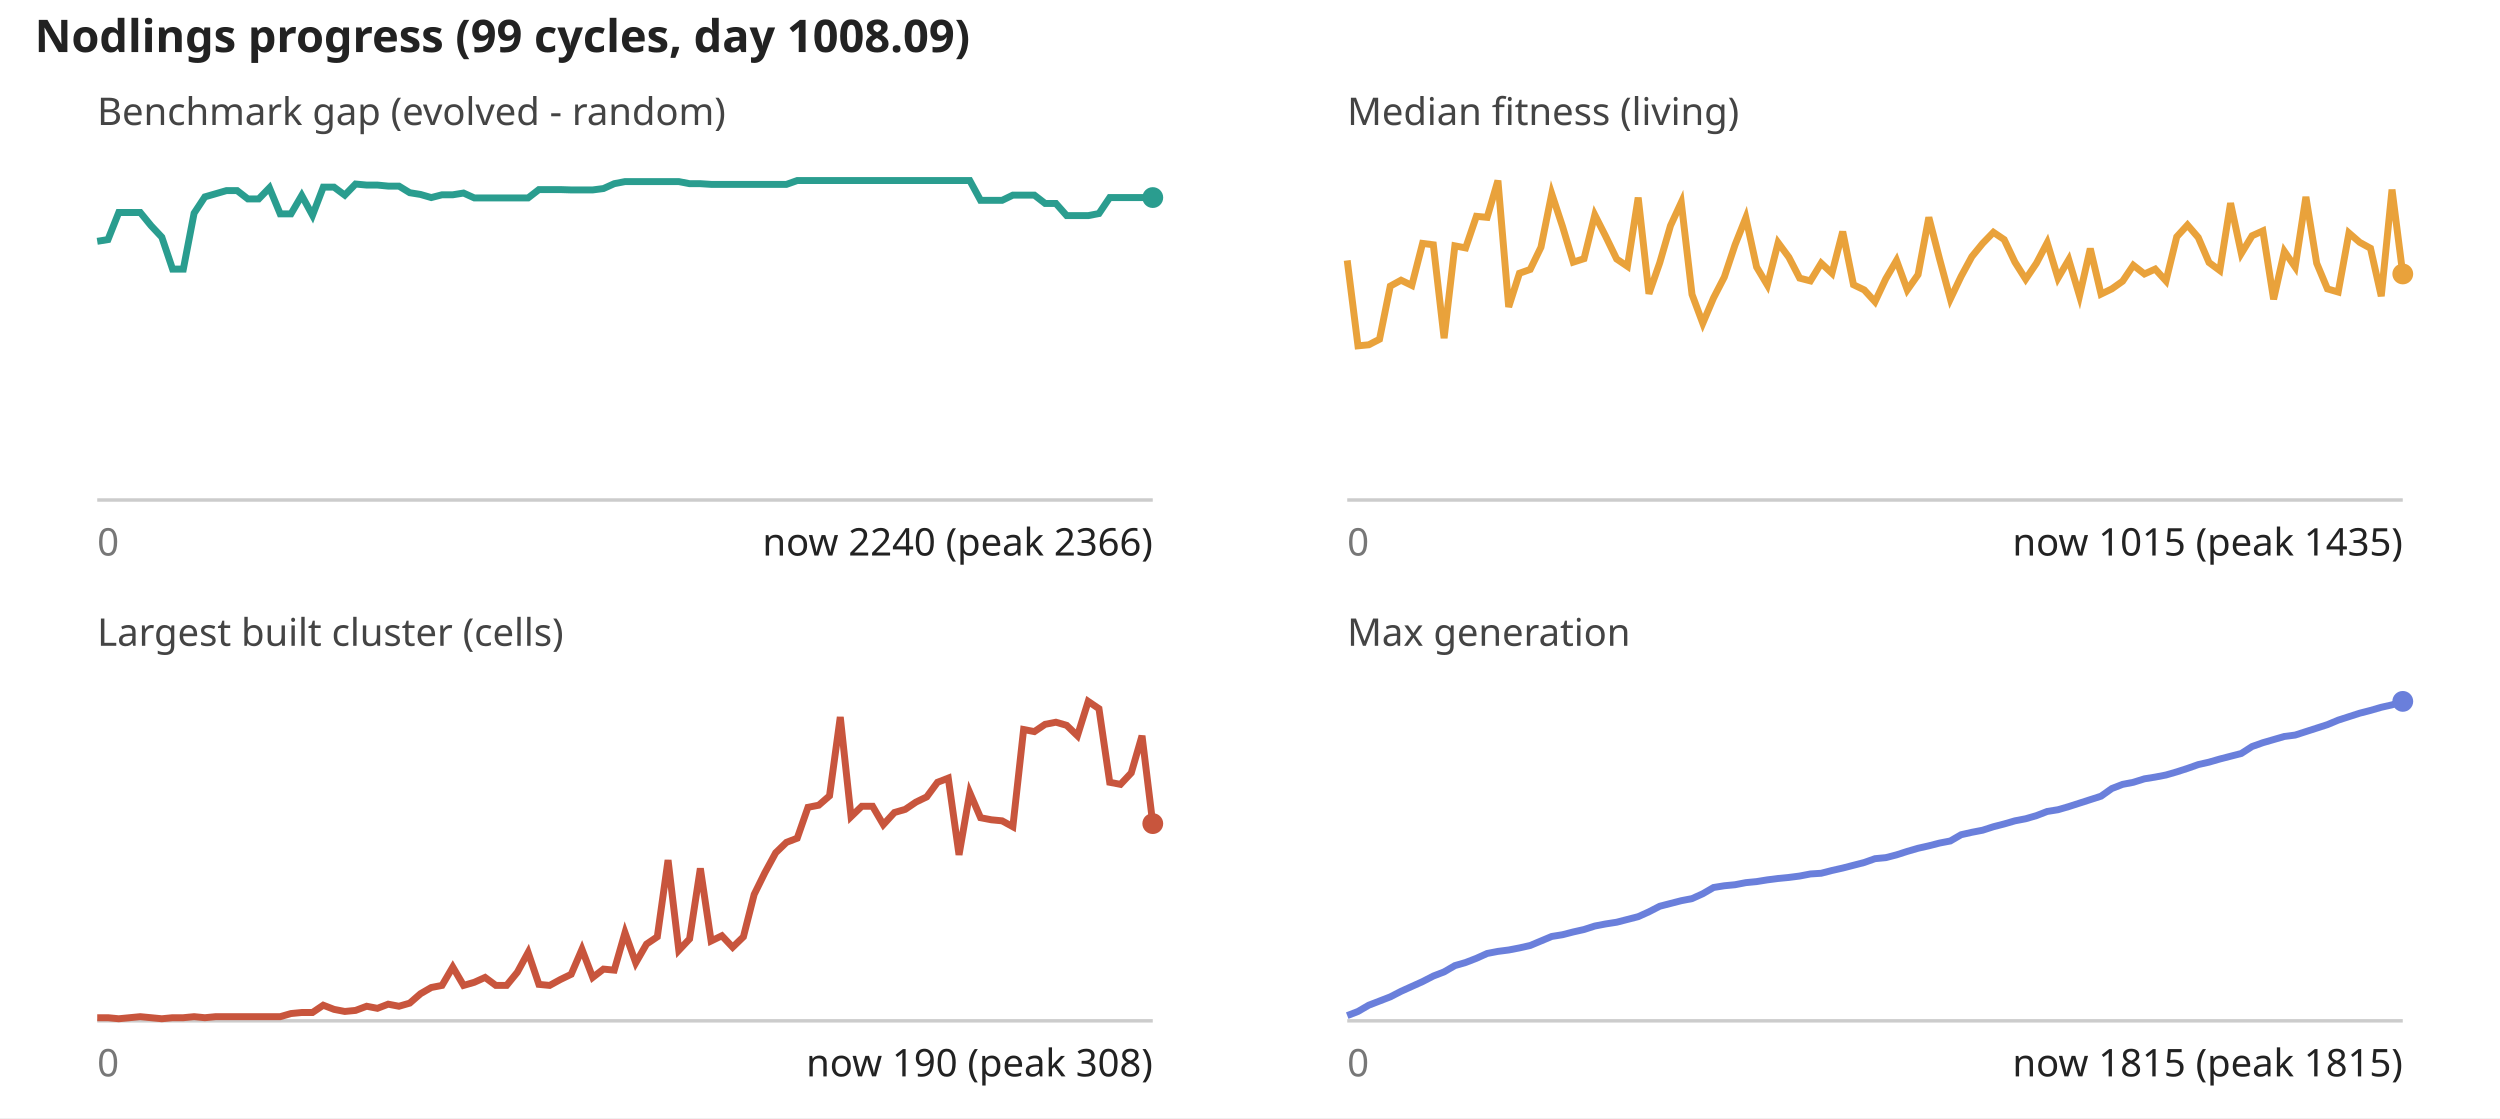
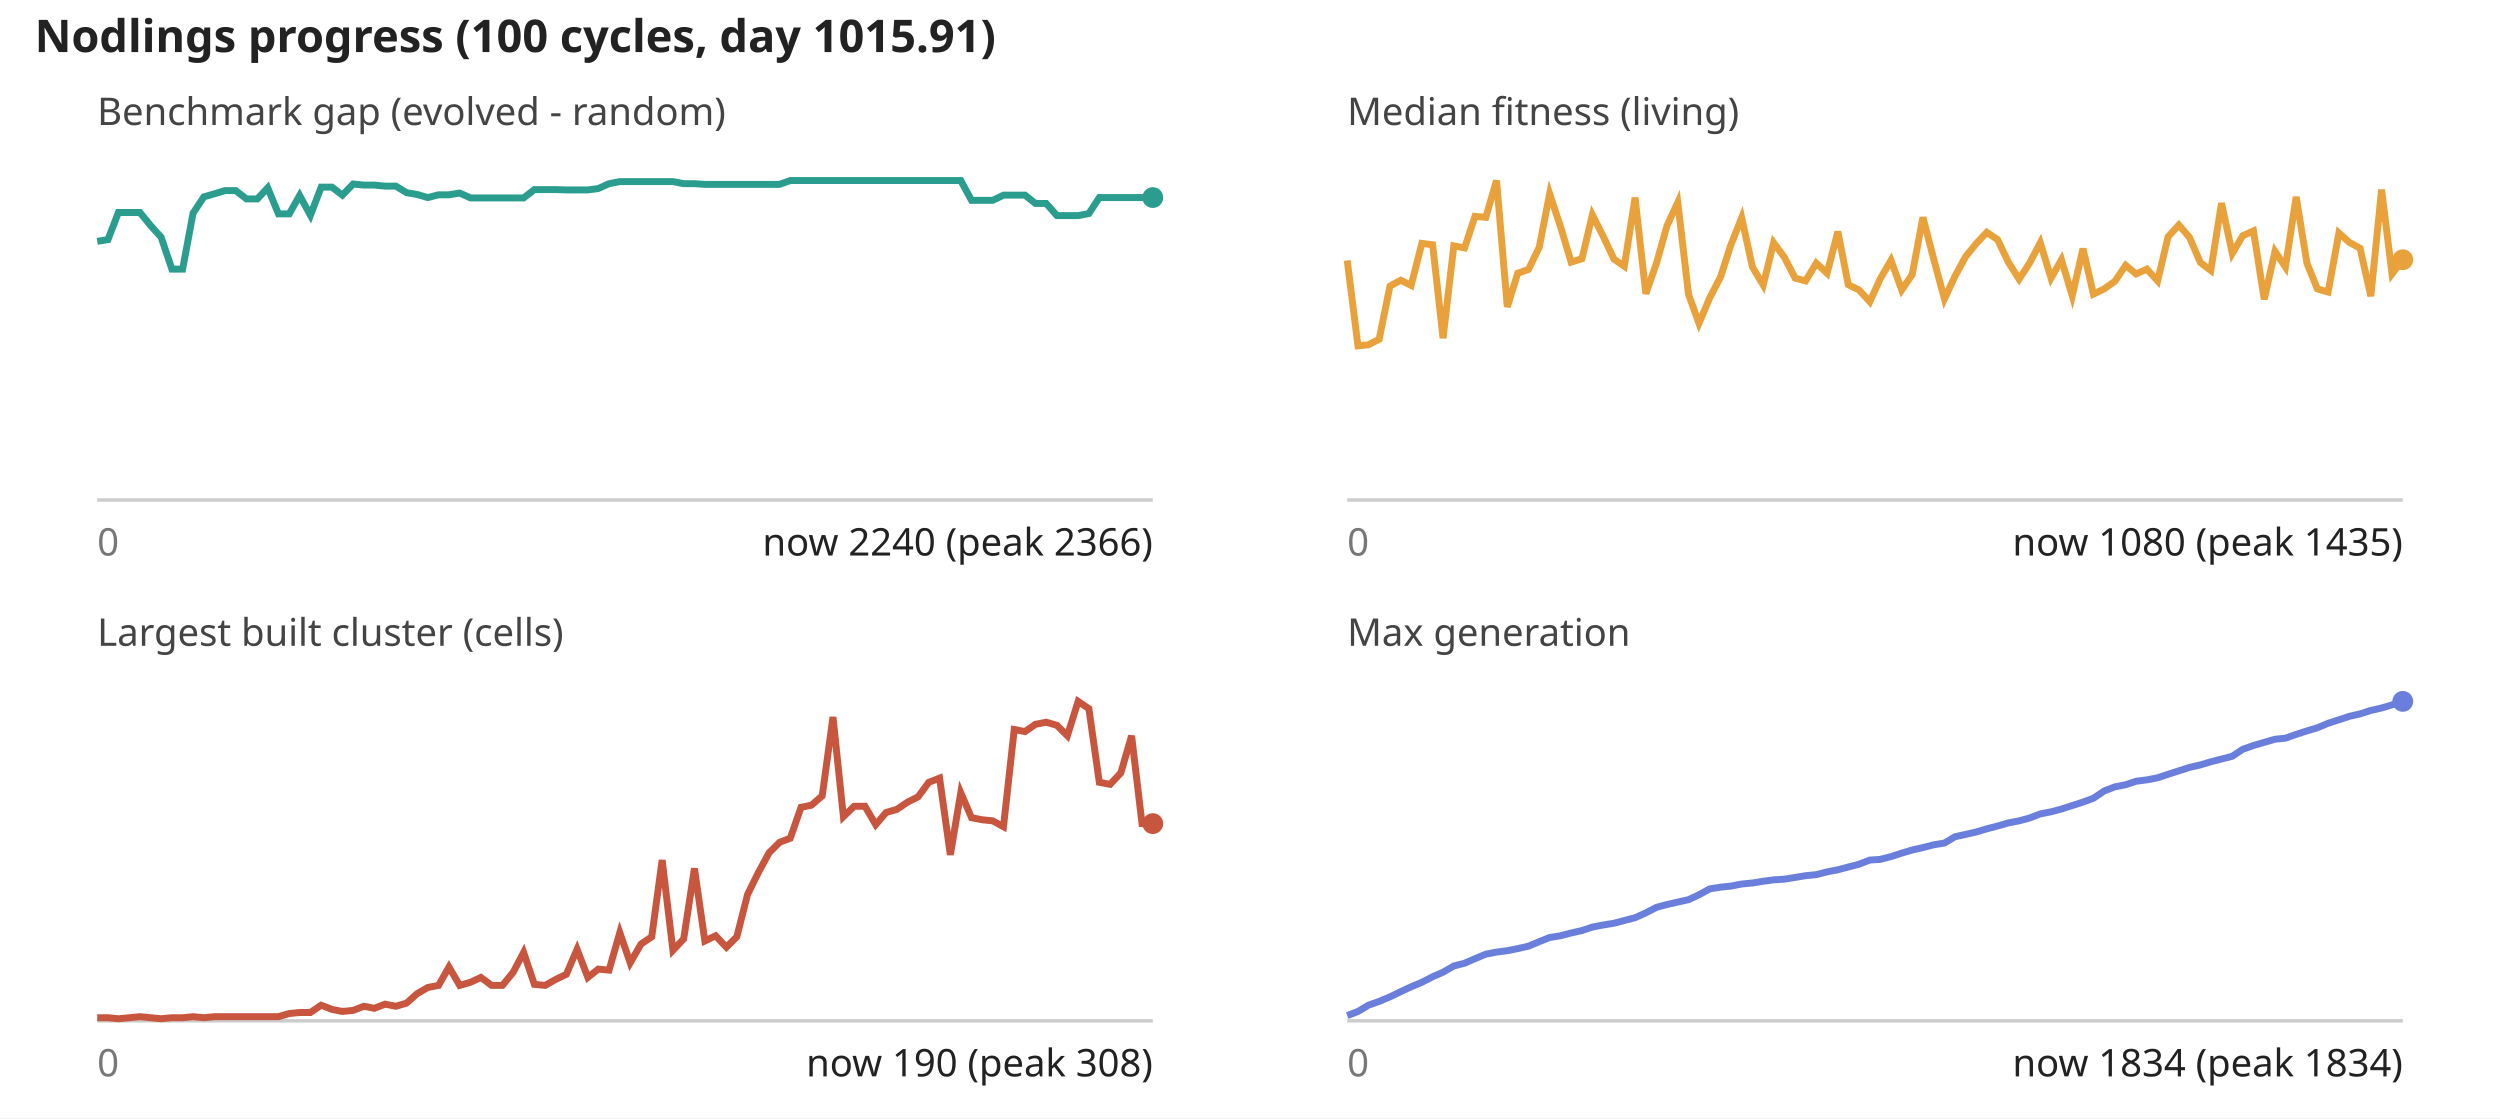
<svg xmlns="http://www.w3.org/2000/svg" viewBox="0 0 720 322" font-family="sans-serif" font-size="11">
  <rect width="100%" height="100%" fill="#fff" />
-   <text x="10" y="15" font-size="13" font-weight="bold" fill="#222">Nodlings progress (99 cycles, day 1008.09)</text>
+   <text x="10" y="15" font-size="13" font-weight="bold" fill="#222">Nodlings progress (100 cycles, day 1015.91)</text>
  <text x="28" y="36" fill="#444">Benchmark gap (evolved - random)</text>
  <line x1="28" y1="144" x2="332" y2="144" stroke="#ccc" />
-   <polyline fill="none" stroke="#2a9d8f" stroke-width="2" points="28.0,69.5 31.1,69.0 34.2,61.2 37.3,61.2 40.4,61.2 43.5,65.0 46.6,68.3 49.7,77.5 52.8,77.5 55.9,61.4 59.0,56.7 62.1,55.8 65.2,54.9 68.3,54.9 71.4,57.3 74.5,57.3 77.6,54.1 80.7,61.6 83.8,61.6 86.9,56.3 90.0,62.0 93.1,53.9 96.2,53.9 99.3,56.2 102.4,53.0 105.6,53.3 108.7,53.3 111.8,53.6 114.9,53.6 118.0,55.5 121.1,56.0 124.2,56.9 127.3,56.1 130.4,56.1 133.5,55.6 136.6,57.0 139.7,57.0 142.8,57.0 145.9,57.0 149.0,57.0 152.1,57.0 155.2,54.6 158.3,54.6 161.4,54.6 164.5,54.7 167.6,54.7 170.7,54.7 173.8,54.3 176.9,52.9 180.0,52.3 183.1,52.3 186.2,52.3 189.3,52.3 192.4,52.3 195.5,52.3 198.6,52.9 201.7,52.9 204.8,53.1 207.9,53.1 211.0,53.1 214.1,53.1 217.2,53.1 220.3,53.1 223.4,53.1 226.5,53.1 229.6,52.0 232.7,52.0 235.8,52.0 238.9,52.0 242.0,52.0 245.1,52.0 248.2,52.0 251.3,52.0 254.4,52.0 257.6,52.0 260.7,52.0 263.8,52.0 266.9,52.0 270.0,52.0 273.1,52.0 276.2,52.0 279.3,52.0 282.4,57.7 285.5,57.7 288.6,57.7 291.7,56.2 294.8,56.2 297.9,56.2 301.0,58.6 304.1,58.6 307.2,62.1 310.3,62.1 313.4,62.1 316.5,61.5 319.6,56.9 322.7,56.9 325.8,56.9 328.9,56.9 332.0,56.9" />
+   <polyline fill="none" stroke="#2a9d8f" stroke-width="2" points="28.0,69.5 31.1,69.0 34.1,61.2 37.2,61.2 40.3,61.2 43.4,65.0 46.4,68.3 49.5,77.5 52.6,77.5 55.6,61.4 58.7,56.7 61.8,55.8 64.8,54.9 67.9,54.9 71.0,57.3 74.1,57.3 77.1,54.1 80.2,61.6 83.3,61.6 86.3,56.3 89.4,62.0 92.5,53.9 95.6,53.9 98.6,56.2 101.7,53.0 104.8,53.3 107.8,53.3 110.9,53.6 114.0,53.6 117.1,55.5 120.1,56.0 123.2,56.9 126.3,56.1 129.3,56.1 132.4,55.6 135.5,57.0 138.5,57.0 141.6,57.0 144.7,57.0 147.8,57.0 150.8,57.0 153.9,54.6 157.0,54.6 160.0,54.6 163.1,54.7 166.2,54.7 169.3,54.7 172.3,54.3 175.4,52.9 178.5,52.3 181.5,52.3 184.6,52.3 187.7,52.3 190.7,52.3 193.8,52.3 196.9,52.9 200.0,52.9 203.0,53.1 206.1,53.1 209.2,53.1 212.2,53.1 215.3,53.1 218.4,53.1 221.5,53.1 224.5,53.1 227.6,52.0 230.7,52.0 233.7,52.0 236.8,52.0 239.9,52.0 242.9,52.0 246.0,52.0 249.1,52.0 252.2,52.0 255.2,52.0 258.3,52.0 261.4,52.0 264.4,52.0 267.5,52.0 270.6,52.0 273.7,52.0 276.7,52.0 279.8,57.7 282.9,57.7 285.9,57.7 289.0,56.2 292.1,56.2 295.2,56.2 298.2,58.6 301.3,58.6 304.4,62.1 307.4,62.1 310.5,62.1 313.6,61.5 316.6,56.9 319.7,56.9 322.8,56.9 325.9,56.9 328.9,56.9 332.0,56.9" />
  <circle cx="332.0" cy="56.9" r="3" fill="#2a9d8f" />
  <text x="28" y="160" fill="#777">0</text>
  <text x="332" y="160" text-anchor="end" fill="#222">now 2240 (peak 2366)</text>
  <text x="388" y="36" fill="#444">Median fitness (living)</text>
  <line x1="388" y1="144" x2="692" y2="144" stroke="#ccc" />
-   <polyline fill="none" stroke="#e9a23b" stroke-width="2" points="388.0,75.0 391.1,99.6 394.2,99.3 397.3,97.7 400.4,82.4 403.5,80.7 406.6,82.2 409.7,70.1 412.8,70.5 415.9,97.4 419.0,70.8 422.1,71.4 425.2,62.3 428.3,62.6 431.4,52.0 434.5,88.4 437.6,78.7 440.7,77.6 443.8,71.2 446.9,55.8 450.0,65.2 453.1,75.5 456.2,74.5 459.3,61.9 462.4,68.0 465.6,74.6 468.7,76.7 471.8,56.9 474.9,84.6 478.0,75.7 481.1,65.0 484.2,58.3 487.3,84.8 490.4,93.1 493.5,85.8 496.6,79.8 499.7,70.5 502.8,62.7 505.9,76.9 509.0,82.1 512.1,69.9 515.2,74.1 518.3,80.1 521.4,80.9 524.5,75.8 527.6,78.7 530.7,66.7 533.8,82.0 536.9,83.5 540.0,86.9 543.1,80.3 546.2,75.0 549.3,83.5 552.4,79.1 555.5,62.6 558.6,74.6 561.7,86.1 564.8,79.6 567.9,73.9 571.0,70.1 574.1,66.9 577.2,69.0 580.3,75.5 583.4,80.4 586.5,75.8 589.6,69.9 592.7,80.1 595.8,74.8 598.9,85.2 602.0,71.6 605.1,84.7 608.2,83.2 611.3,81.0 614.4,76.4 617.6,78.9 620.7,77.5 623.8,80.9 626.9,68.2 630.0,64.8 633.1,68.4 636.2,75.6 639.3,77.9 642.4,58.5 645.5,73.0 648.6,67.9 651.7,66.5 654.8,86.2 657.9,72.4 661.0,76.9 664.1,56.7 667.2,75.8 670.3,83.2 673.4,84.1 676.5,67.1 679.6,69.8 682.7,71.5 685.8,85.3 688.9,54.6 692.0,78.9" />
-   <circle cx="692.0" cy="78.9" r="3" fill="#e9a23b" />
+   <polyline fill="none" stroke="#e9a23b" stroke-width="2" points="388.0,75.0 391.1,99.6 394.1,99.3 397.2,97.7 400.3,82.4 403.4,80.7 406.4,82.2 409.5,70.1 412.6,70.5 415.6,97.4 418.7,70.8 421.8,71.4 424.8,62.3 427.9,62.6 431.0,52.0 434.1,88.4 437.1,78.7 440.2,77.6 443.3,71.2 446.3,55.8 449.4,65.2 452.5,75.5 455.6,74.5 458.6,61.9 461.7,68.0 464.8,74.6 467.8,76.7 470.9,56.9 474.0,84.6 477.1,75.7 480.1,65.0 483.2,58.3 486.3,84.8 489.3,93.1 492.4,85.8 495.5,79.8 498.5,70.5 501.6,62.7 504.7,76.9 507.8,82.1 510.8,69.9 513.9,74.1 517.0,80.1 520.0,80.9 523.1,75.8 526.2,78.7 529.3,66.7 532.3,82.0 535.4,83.5 538.5,86.9 541.5,80.3 544.6,75.0 547.7,83.5 550.7,79.1 553.8,62.6 556.9,74.6 560.0,86.1 563.0,79.6 566.1,73.9 569.2,70.1 572.2,66.9 575.3,69.0 578.4,75.5 581.5,80.4 584.5,75.8 587.6,69.9 590.7,80.1 593.7,74.8 596.8,85.2 599.9,71.6 602.9,84.7 606.0,83.2 609.1,81.0 612.2,76.4 615.2,78.9 618.3,77.5 621.4,80.9 624.4,68.2 627.5,64.8 630.6,68.4 633.7,75.6 636.7,77.9 639.8,58.5 642.9,73.0 645.9,67.9 649.0,66.5 652.1,86.2 655.2,72.4 658.2,76.9 661.3,56.7 664.4,75.8 667.4,83.2 670.5,84.1 673.6,67.1 676.6,69.8 679.7,71.5 682.8,85.3 685.9,54.6 688.9,78.9 692.0,74.8" />
+   <circle cx="692.0" cy="74.8" r="3" fill="#e9a23b" />
  <text x="388" y="160" fill="#777">0</text>
-   <text x="692" y="160" text-anchor="end" fill="#222">now 1015 (peak 1435)</text>
+   <text x="692" y="160" text-anchor="end" fill="#222">now 1080 (peak 1435)</text>
  <text x="28" y="186" fill="#444">Largest built cluster (cells)</text>
  <line x1="28" y1="294" x2="332" y2="294" stroke="#ccc" />
-   <polyline fill="none" stroke="#c8553d" stroke-width="2" points="28.0,293.1 31.1,293.1 34.2,293.4 37.3,293.1 40.4,292.8 43.5,293.1 46.6,293.4 49.7,293.1 52.8,293.1 55.9,292.8 59.0,293.1 62.1,292.8 65.2,292.8 68.3,292.8 71.4,292.8 74.5,292.8 77.6,292.8 80.7,292.8 83.8,291.9 86.9,291.6 90.0,291.6 93.1,289.5 96.2,290.7 99.3,291.3 102.4,291.0 105.6,289.8 108.7,290.4 111.8,289.2 114.9,289.8 118.0,288.9 121.1,286.2 124.2,284.4 127.3,283.8 130.4,278.5 133.5,283.8 136.6,282.9 139.7,281.5 142.8,283.8 145.9,283.8 149.0,280.0 152.1,274.3 155.2,283.5 158.3,283.8 161.4,282.1 164.5,280.6 167.6,273.4 170.7,281.5 173.8,279.1 176.9,279.4 180.0,268.6 183.1,277.3 186.2,271.9 189.3,269.8 192.4,247.7 195.5,273.7 198.6,270.4 201.7,250.1 204.8,271.0 207.9,269.5 211.0,272.8 214.1,269.8 217.2,257.6 220.3,251.3 223.4,245.6 226.5,242.6 229.6,241.4 232.7,232.5 235.8,231.9 238.9,229.2 242.0,206.5 245.1,235.2 248.2,232.2 251.3,232.2 254.4,237.5 257.6,234.0 260.7,233.1 263.8,231.0 266.9,229.5 270.0,225.3 273.1,224.1 276.2,246.2 279.3,228.3 282.4,235.5 285.5,236.1 288.6,236.4 291.7,238.1 294.8,210.1 297.9,210.7 301.0,208.6 304.1,208.0 307.2,208.9 310.3,211.9 313.4,202.0 316.5,204.1 319.6,225.3 322.7,225.9 325.8,222.6 328.9,211.9 332.0,237.2" />
+   <polyline fill="none" stroke="#c8553d" stroke-width="2" points="28.0,293.1 31.1,293.1 34.1,293.4 37.2,293.1 40.3,292.8 43.4,293.1 46.4,293.4 49.5,293.1 52.6,293.1 55.6,292.8 58.7,293.1 61.8,292.8 64.8,292.8 67.9,292.8 71.0,292.8 74.1,292.8 77.1,292.8 80.2,292.8 83.3,291.9 86.3,291.6 89.4,291.6 92.5,289.5 95.6,290.7 98.6,291.3 101.7,291.0 104.8,289.8 107.8,290.4 110.9,289.2 114.0,289.8 117.1,288.9 120.1,286.2 123.2,284.4 126.3,283.8 129.3,278.5 132.4,283.8 135.5,282.9 138.5,281.5 141.6,283.8 144.7,283.8 147.8,280.0 150.8,274.3 153.9,283.5 157.0,283.8 160.0,282.1 163.1,280.6 166.2,273.4 169.3,281.5 172.3,279.1 175.4,279.4 178.5,268.6 181.5,277.3 184.6,271.9 187.7,269.8 190.7,247.7 193.8,273.7 196.9,270.4 200.0,250.1 203.0,271.0 206.1,269.5 209.2,272.8 212.2,269.8 215.3,257.6 218.4,251.3 221.5,245.6 224.5,242.6 227.6,241.4 230.7,232.5 233.7,231.9 236.8,229.2 239.9,206.5 242.9,235.2 246.0,232.2 249.1,232.2 252.2,237.5 255.2,234.0 258.3,233.1 261.4,231.0 264.4,229.5 267.5,225.3 270.6,224.1 273.7,246.2 276.7,228.3 279.8,235.5 282.9,236.1 285.9,236.4 289.0,238.1 292.1,210.1 295.2,210.7 298.2,208.6 301.3,208.0 304.4,208.9 307.4,211.9 310.5,202.0 313.6,204.1 316.6,225.3 319.7,225.9 322.8,222.6 325.9,211.9 328.9,237.2 332.0,237.2" />
  <circle cx="332.0" cy="237.2" r="3" fill="#c8553d" />
  <text x="28" y="310" fill="#777">0</text>
  <text x="332" y="310" text-anchor="end" fill="#222">now 190 (peak 308)</text>
  <text x="388" y="186" fill="#444">Max generation</text>
  <line x1="388" y1="294" x2="692" y2="294" stroke="#ccc" />
-   <polyline fill="none" stroke="#6a7fdb" stroke-width="2" points="388.0,292.5 391.1,291.3 394.2,289.5 397.3,288.3 400.4,287.1 403.5,285.5 406.6,284.1 409.7,282.7 412.8,281.1 415.9,279.9 419.0,278.1 422.1,277.2 425.2,276.0 428.3,274.6 431.4,274.0 434.5,273.6 437.6,273.0 440.7,272.3 443.8,271.0 446.9,269.7 450.0,269.2 453.1,268.4 456.2,267.7 459.3,266.7 462.4,266.1 465.6,265.6 468.7,264.8 471.8,264.0 474.9,262.6 478.0,261.0 481.1,260.2 484.2,259.4 487.3,258.8 490.4,257.4 493.5,255.6 496.6,255.1 499.7,254.8 502.8,254.2 505.9,253.9 509.0,253.4 512.1,253.0 515.2,252.7 518.3,252.3 521.4,251.7 524.5,251.5 527.6,250.7 530.7,250.0 533.8,249.2 536.9,248.4 540.0,247.3 543.1,247.0 546.2,246.2 549.3,245.2 552.4,244.3 555.5,243.6 558.6,242.8 561.7,242.2 564.8,240.4 567.9,239.7 571.0,239.1 574.1,238.1 577.2,237.3 580.3,236.4 583.4,235.8 586.5,234.9 589.6,233.7 592.7,233.2 595.8,232.3 598.9,231.3 602.0,230.3 605.1,229.3 608.2,227.1 611.3,225.9 614.4,225.3 617.6,224.3 620.7,223.8 623.8,223.2 626.9,222.3 630.0,221.3 633.1,220.2 636.2,219.5 639.3,218.6 642.4,217.8 645.5,217.0 648.6,215.0 651.7,213.9 654.8,213.0 657.9,212.1 661.0,211.7 664.1,210.7 667.2,209.7 670.3,208.7 673.4,207.4 676.5,206.4 679.6,205.4 682.7,204.6 685.8,203.7 688.9,203.0 692.0,202.0" />
+   <polyline fill="none" stroke="#6a7fdb" stroke-width="2" points="388.0,292.5 391.1,291.3 394.1,289.5 397.2,288.4 400.3,287.1 403.4,285.6 406.4,284.2 409.5,282.9 412.6,281.3 415.6,280.0 418.7,278.2 421.8,277.4 424.8,276.1 427.9,274.8 431.0,274.2 434.1,273.8 437.1,273.2 440.2,272.5 443.3,271.2 446.3,270.0 449.4,269.5 452.5,268.7 455.6,268.0 458.6,267.0 461.7,266.4 464.8,265.9 467.8,265.1 470.9,264.3 474.0,262.9 477.1,261.3 480.1,260.5 483.2,259.8 486.3,259.1 489.3,257.7 492.4,256.0 495.5,255.5 498.5,255.2 501.6,254.6 504.7,254.3 507.8,253.8 510.8,253.4 513.9,253.2 517.0,252.7 520.0,252.2 523.1,251.9 526.2,251.1 529.3,250.5 532.3,249.7 535.4,248.9 538.5,247.7 541.5,247.5 544.6,246.7 547.7,245.7 550.7,244.8 553.8,244.1 556.9,243.3 560.0,242.8 563.0,241.0 566.1,240.3 569.2,239.6 572.2,238.7 575.3,237.9 578.4,237.0 581.5,236.4 584.5,235.6 587.6,234.4 590.7,233.8 593.7,233.0 596.8,232.0 599.9,231.0 602.9,229.9 606.0,227.8 609.1,226.6 612.2,226.0 615.2,225.0 618.3,224.6 621.4,224.0 624.4,223.0 627.5,222.0 630.6,221.0 633.7,220.3 636.7,219.4 639.8,218.6 642.9,217.8 645.9,215.8 649.0,214.7 652.1,213.8 655.2,212.9 658.2,212.6 661.3,211.5 664.4,210.5 667.4,209.6 670.5,208.3 673.6,207.3 676.6,206.3 679.7,205.6 682.8,204.6 685.9,203.9 688.9,203.0 692.0,202.0" />
  <circle cx="692.0" cy="202.0" r="3" fill="#6a7fdb" />
  <text x="388" y="310" fill="#777">0</text>
-   <text x="692" y="310" text-anchor="end" fill="#222">now 1815 (peak 1815)</text>
+   <text x="692" y="310" text-anchor="end" fill="#222">now 1834 (peak 1834)</text>
</svg>
